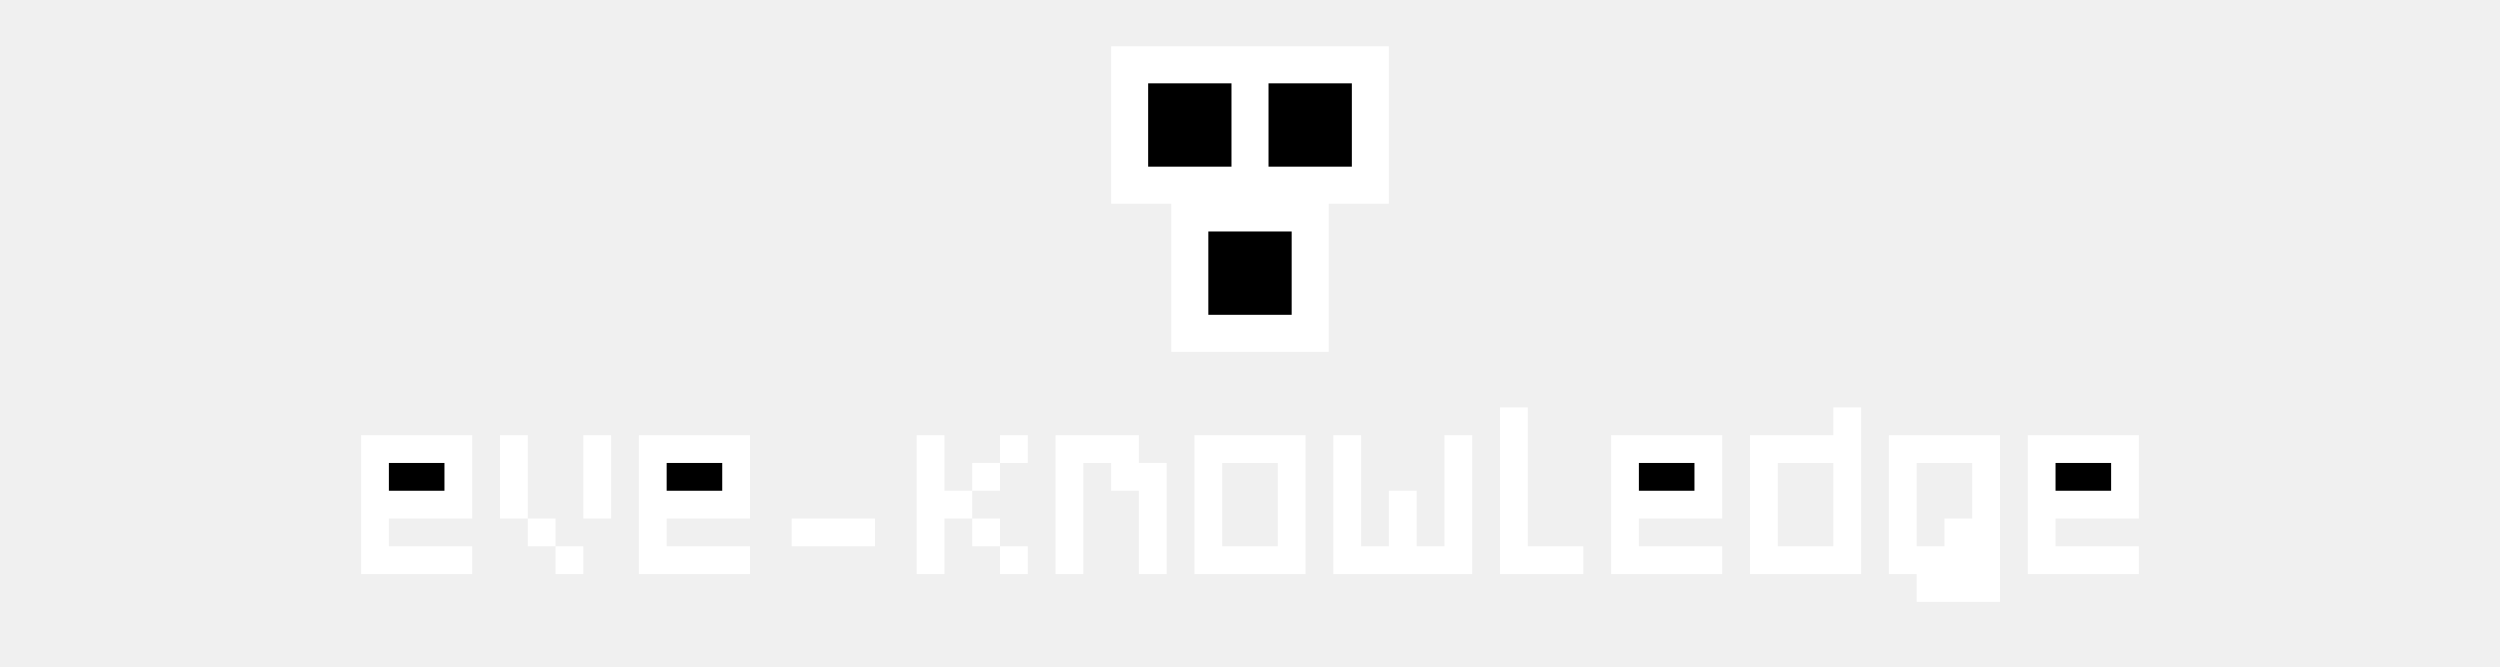
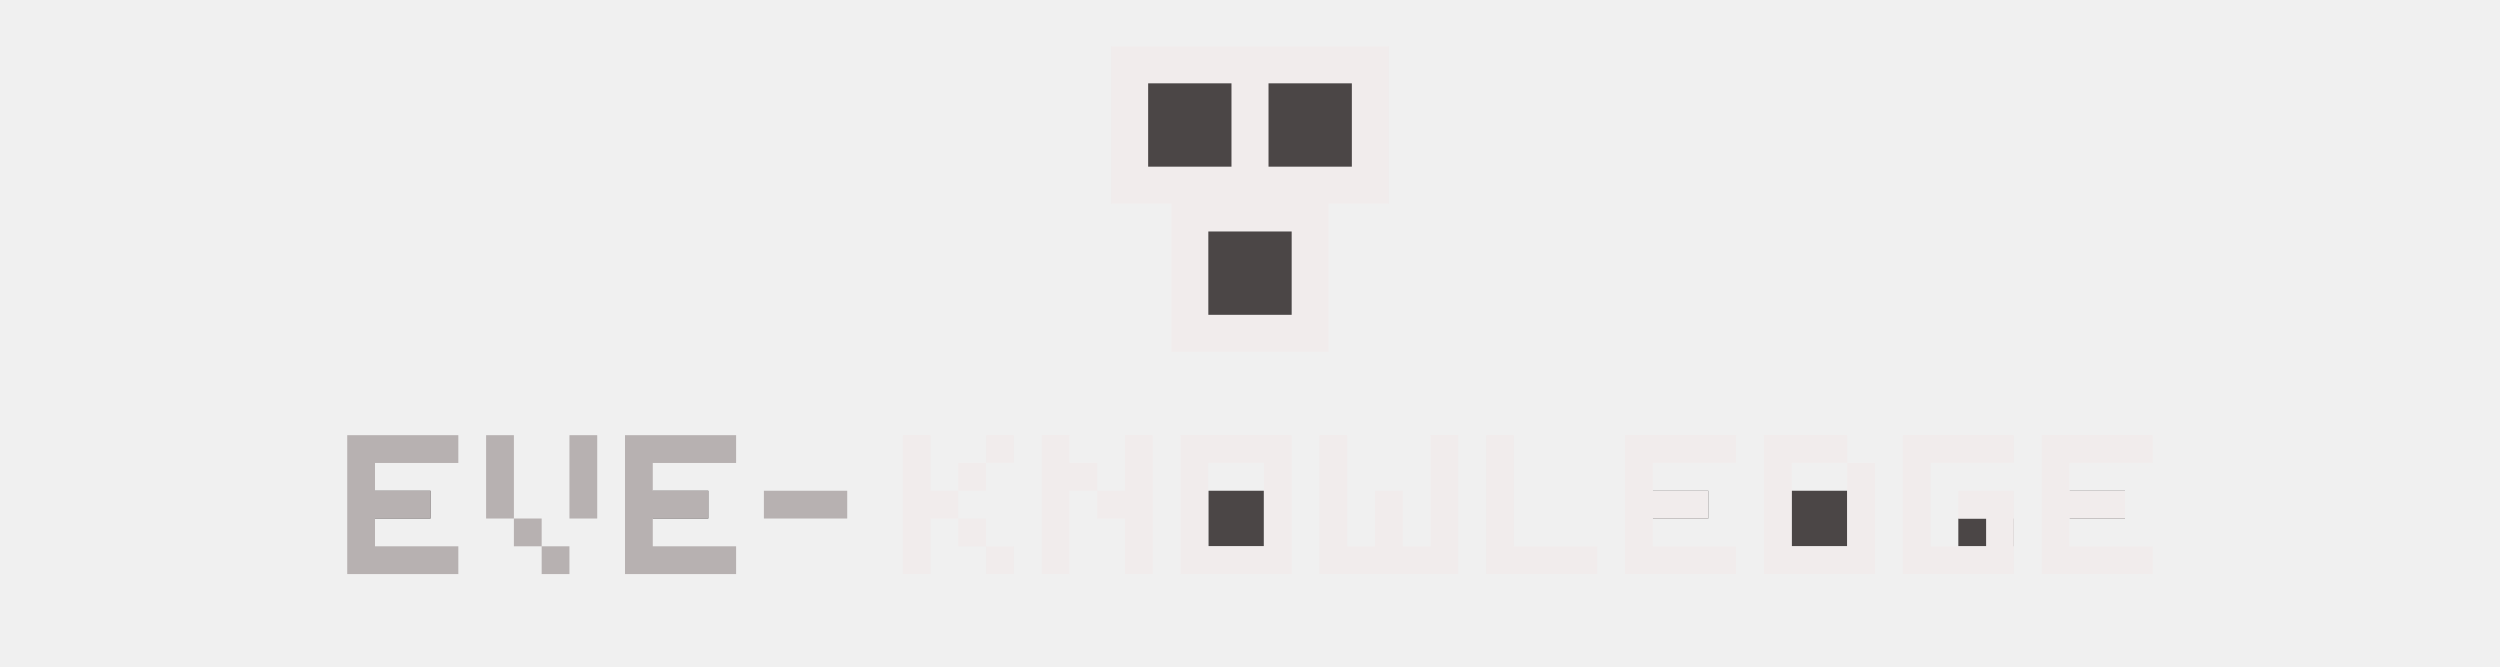
<svg xmlns="http://www.w3.org/2000/svg" width="540" height="144" viewBox="0 0 540 144" fill="none" role="img" aria-labelledby="title desc">
-   <path fill="#fff" d="M240 10h34v34h-34zM266 10h34v34h-34zM253 42h34v34h-34zM258 32h24v8h-24zM78 94h24v6h-24zM78 94h6v30h-6zM96 94h6v18h-6zM78 106h24v6h-24zM78 118h24v6h-24zM108 94h6v18h-6zM126 94h6v18h-6zM114 112h6v6h-6zM120 118h6v6h-6zM138 94h24v6h-24zM138 94h6v30h-6zM156 94h6v18h-6zM138 106h24v6h-24zM138 118h24v6h-24zM171 112h18v6h-18zM198 94h6v30h-6zM204 106h6v6h-6zM210 100h6v6h-6zM216 94h6v6h-6zM210 112h6v6h-6zM216 118h6v6h-6zM228 94h6v30h-6zM234 94h12v6h-12zM246 100h6v24h-6zM240 100h6v6h-6zM258 94h24v6h-24zM258 94h6v30h-6zM276 94h6v30h-6zM258 118h24v6h-24zM288 94h6v30h-6zM312 94h6v30h-6zM300 106h6v18h-6zM294 118h6v6h-6zM306 118h6v6h-6zM324 88h6v36h-6zM324 118h18v6h-18zM348 94h24v6h-24zM348 94h6v30h-6zM366 94h6v18h-6zM348 106h24v6h-24zM348 118h24v6h-24zM378 94h24v6h-24zM378 94h6v30h-6zM396 88h6v36h-6zM378 118h24v6h-24zM408 94h24v6h-24zM408 94h6v30h-6zM426 94h6v36h-6zM408 118h24v6h-24zM414 124h18v6h-18zM420 112h12v6h-12zM438 94h24v6h-24zM438 94h6v30h-6zM456 94h6v18h-6zM438 106h24v6h-24zM438 118h24v6h-24z" />
-   <path fill="#000" d="M248 18h18v18h-18zM274 18h18v18h-18zM261 50h18v18h-18zM84 100h12v6h-12zM144 100h12v6h-12zM354 100h12v6h-12zM444 100h12v6h-12z" />
+   <g aria-hidden="true">
+     <path fill="#F1ECEC" d="M240 10h34v34h-34zM266 10h34v34h-34zM253 42h34v34h-34zM258 32h24v8h-24z" />
+     <path fill="#4B4646" d="M248 18h18v18h-18zM274 18h18v18h-18zM261 50h18v18h-18z" />
+     <g fill="#4B4646">
+       <path transform="translate(75 88)" d="M18 18V24H6V18H18Z" />
+       <path transform="translate(135 88)" d="M18 18V24H6V18H18Z" />
+       <path transform="translate(255 88)" d="M18 30H6V18H18V30Z" />
+       <path transform="translate(351 88)" d="M18 18V24H6V18H18Z" />
+       <path transform="translate(381 88)" d="M18 30H6V18H18V30Z" />
+       <path transform="translate(411 88)" d="M24 24V30H12V24H24Z" />
+       <path transform="translate(441 88)" d="M18 18V24H6V18H18Z" />
+     </g>
+     <g fill="#B7B1B1">
+       <path transform="translate(75 88)" d="M0 6H24V12H6V18H18V24H6V30H24V36H0V6Z" />
+       <path transform="translate(105 88)" d="M0 6h6v6h-6zM18 6h6v6h-6zM0 12h6v6h-6zM18 12h6v6h-6zM0 18h6v6h-6zM18 18h6v6h-6zM6 24h6v6h-6zM12 30h6v6h-6z" />
+       <path transform="translate(135 88)" d="M0 6H24V12H6V18H18V24H6V30H24V36H0V6Z" />
+       <path transform="translate(165 88)" d="M0 18h18v6h-18z" />
+     </g>
+     <g fill="#F1ECEC">
+       <path transform="translate(195 88)" d="M0 6h6v30h-6zM18 6h6v6h-6zM12 12h6v6h-6zM6 18h6v6h-6zM12 24h6v6h-6zM18 30h6v6h-6z" />
+       <path transform="translate(225 88)" d="M0 6h6v30h-6zM18 6h6v30h-6zM6 12h6v6h-6zM12 18h6v6h-6z" />
+       <path transform="translate(255 88)" d="M18 12H6V30H18V12ZM24 36H0V6H24V36Z" />
+       <path transform="translate(285 88)" d="M0 6h6v30h-6zM24 6h6v30h-6zM12 18h6v18h-6zM6 30h6v6h-6zM18 30h6v6h-6z" />
+       <path transform="translate(321 88)" d="M0 6H6V30H24V36H0V6Z" />
+       <path transform="translate(351 88)" d="M0 6H24V12H6V18H18V24H6V30H24V36H0V6Z" />
+       <path transform="translate(381 88)" d="M18 12H6V30H18V12ZM24 36H0V6H18V12H24V36Z" />
+       <path transform="translate(411 88)" d="M0 6h24v6h-24zM0 12h6v6h-6zM0 18h6v6h-6zM12 18h12v6h-12zM0 24h6v6h-6zM18 24h6v6h-6zM0 30h24v6h-24z" />
+       <path transform="translate(441 88)" d="M0 6H24V12H6V18H18V24H6V30H24V36H0V6Z" />
+     </g>
+   </g>
</svg>
